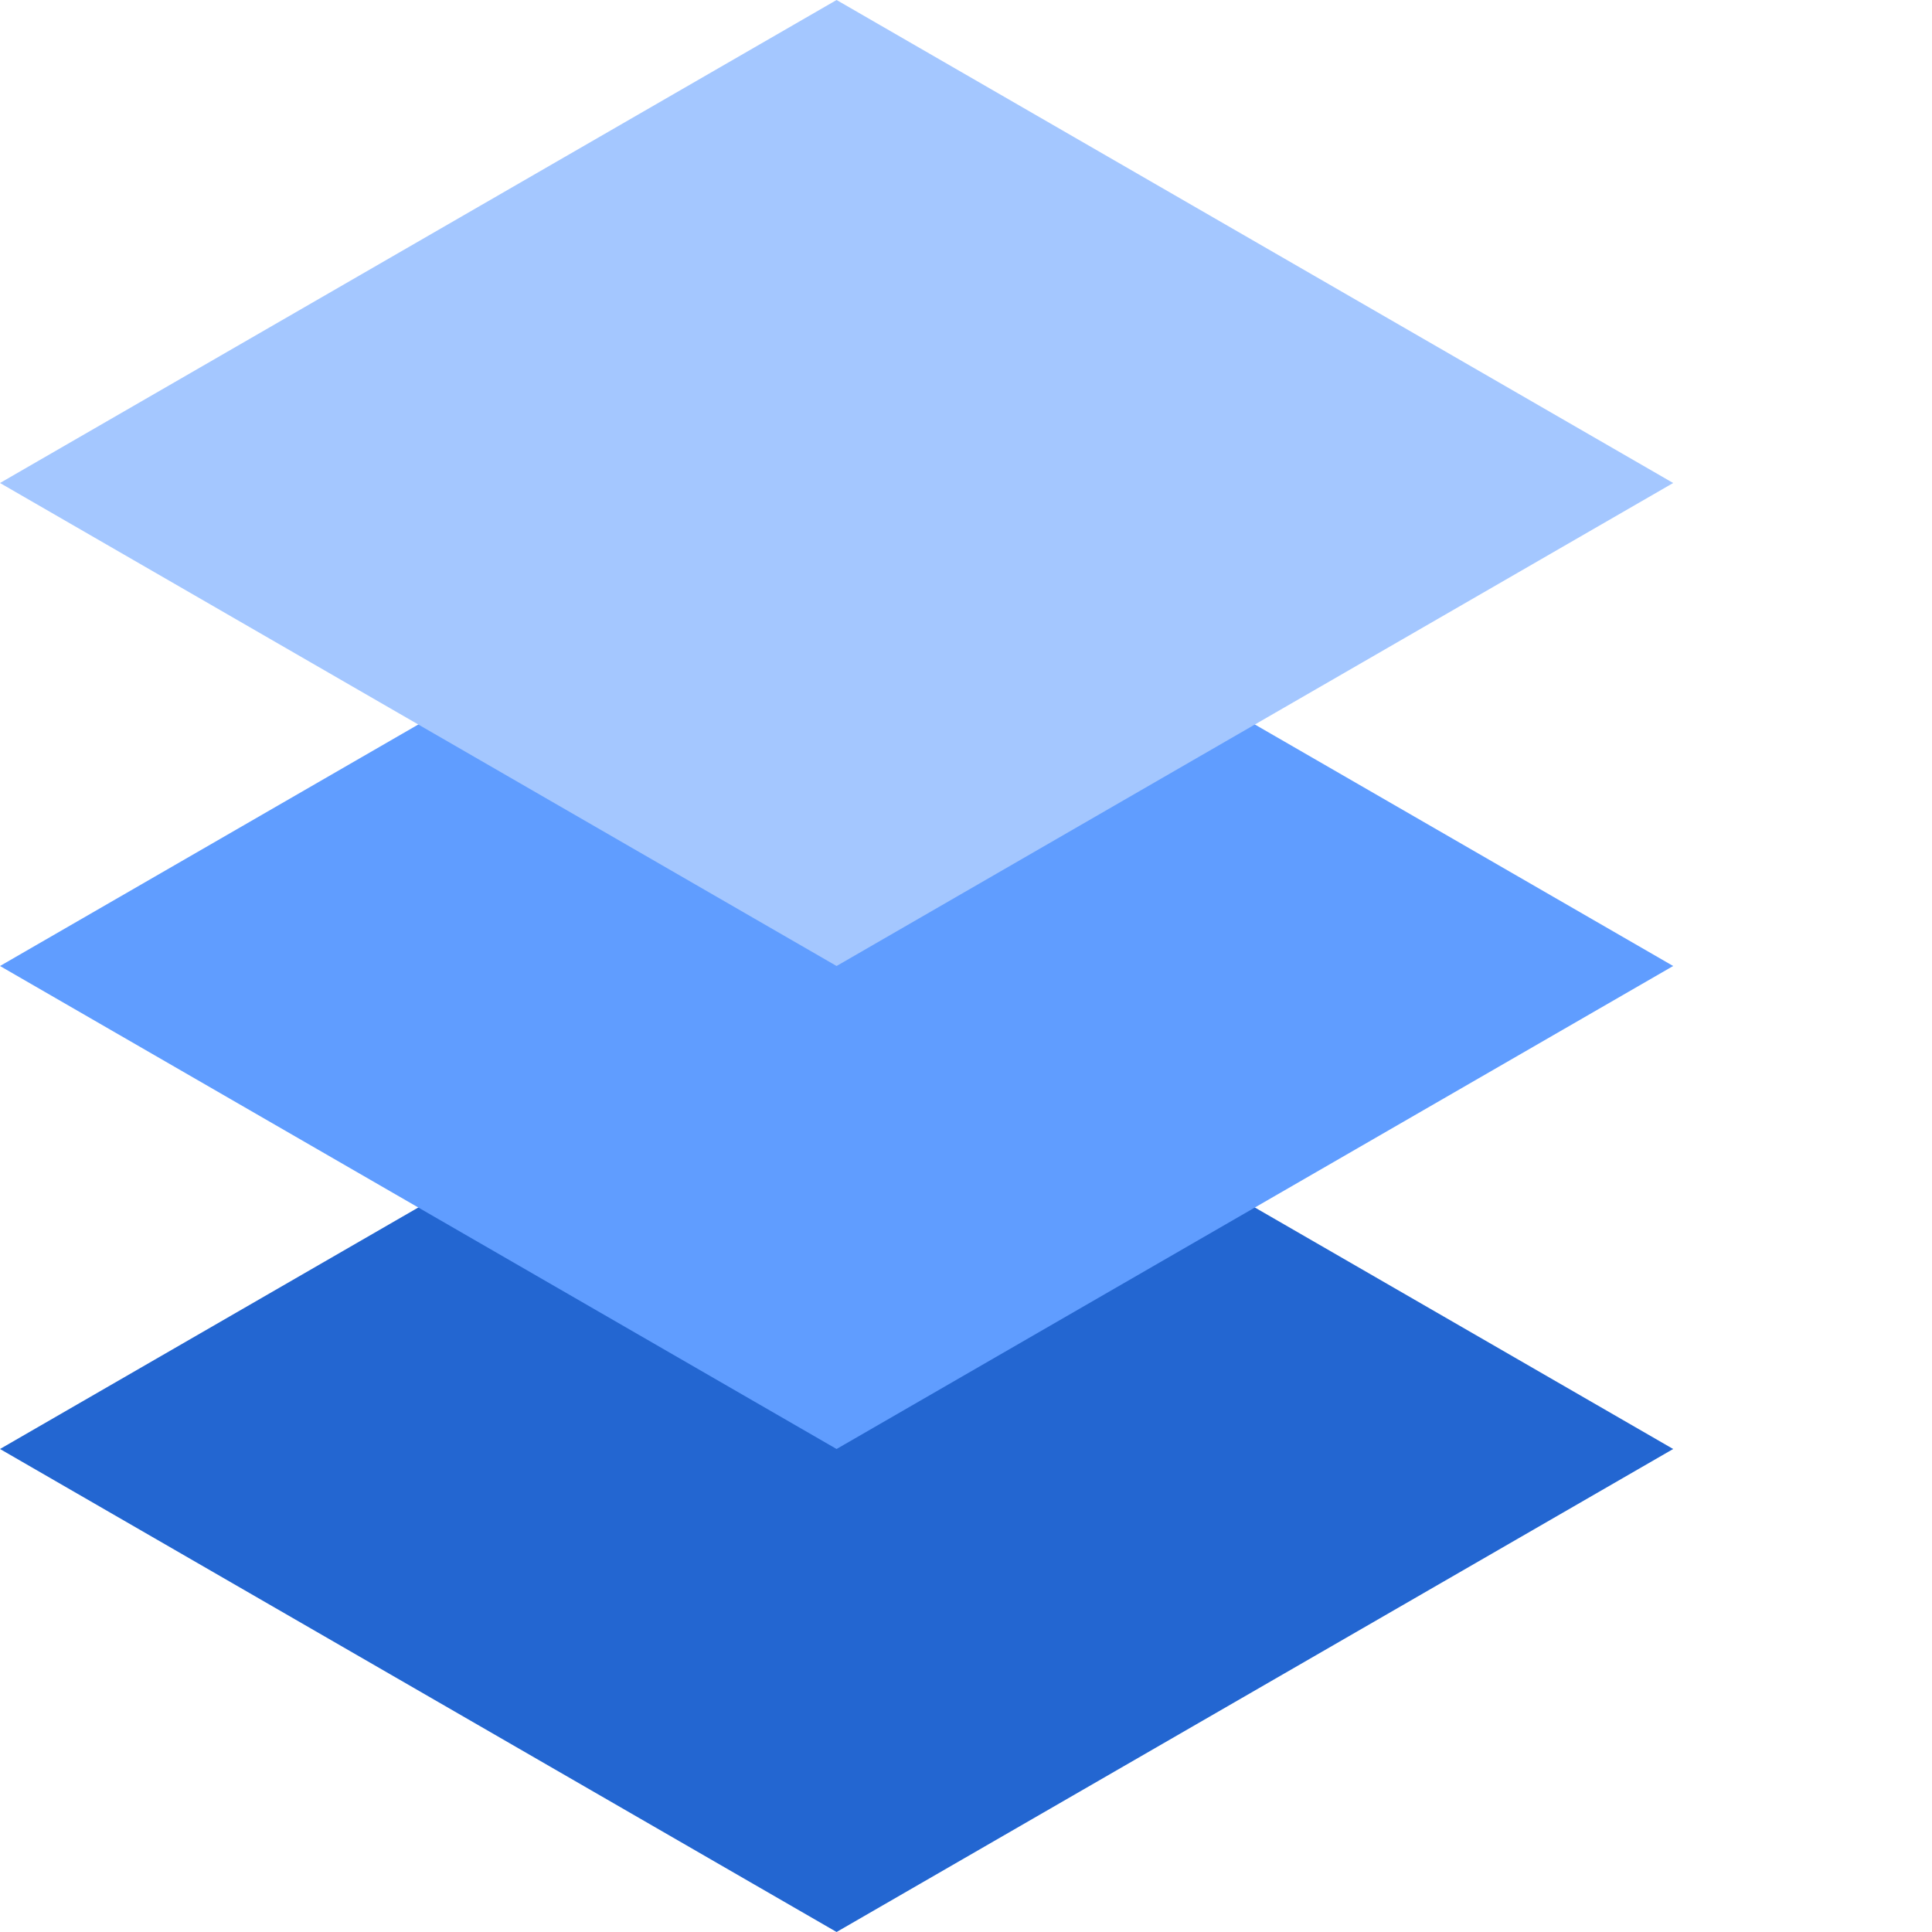
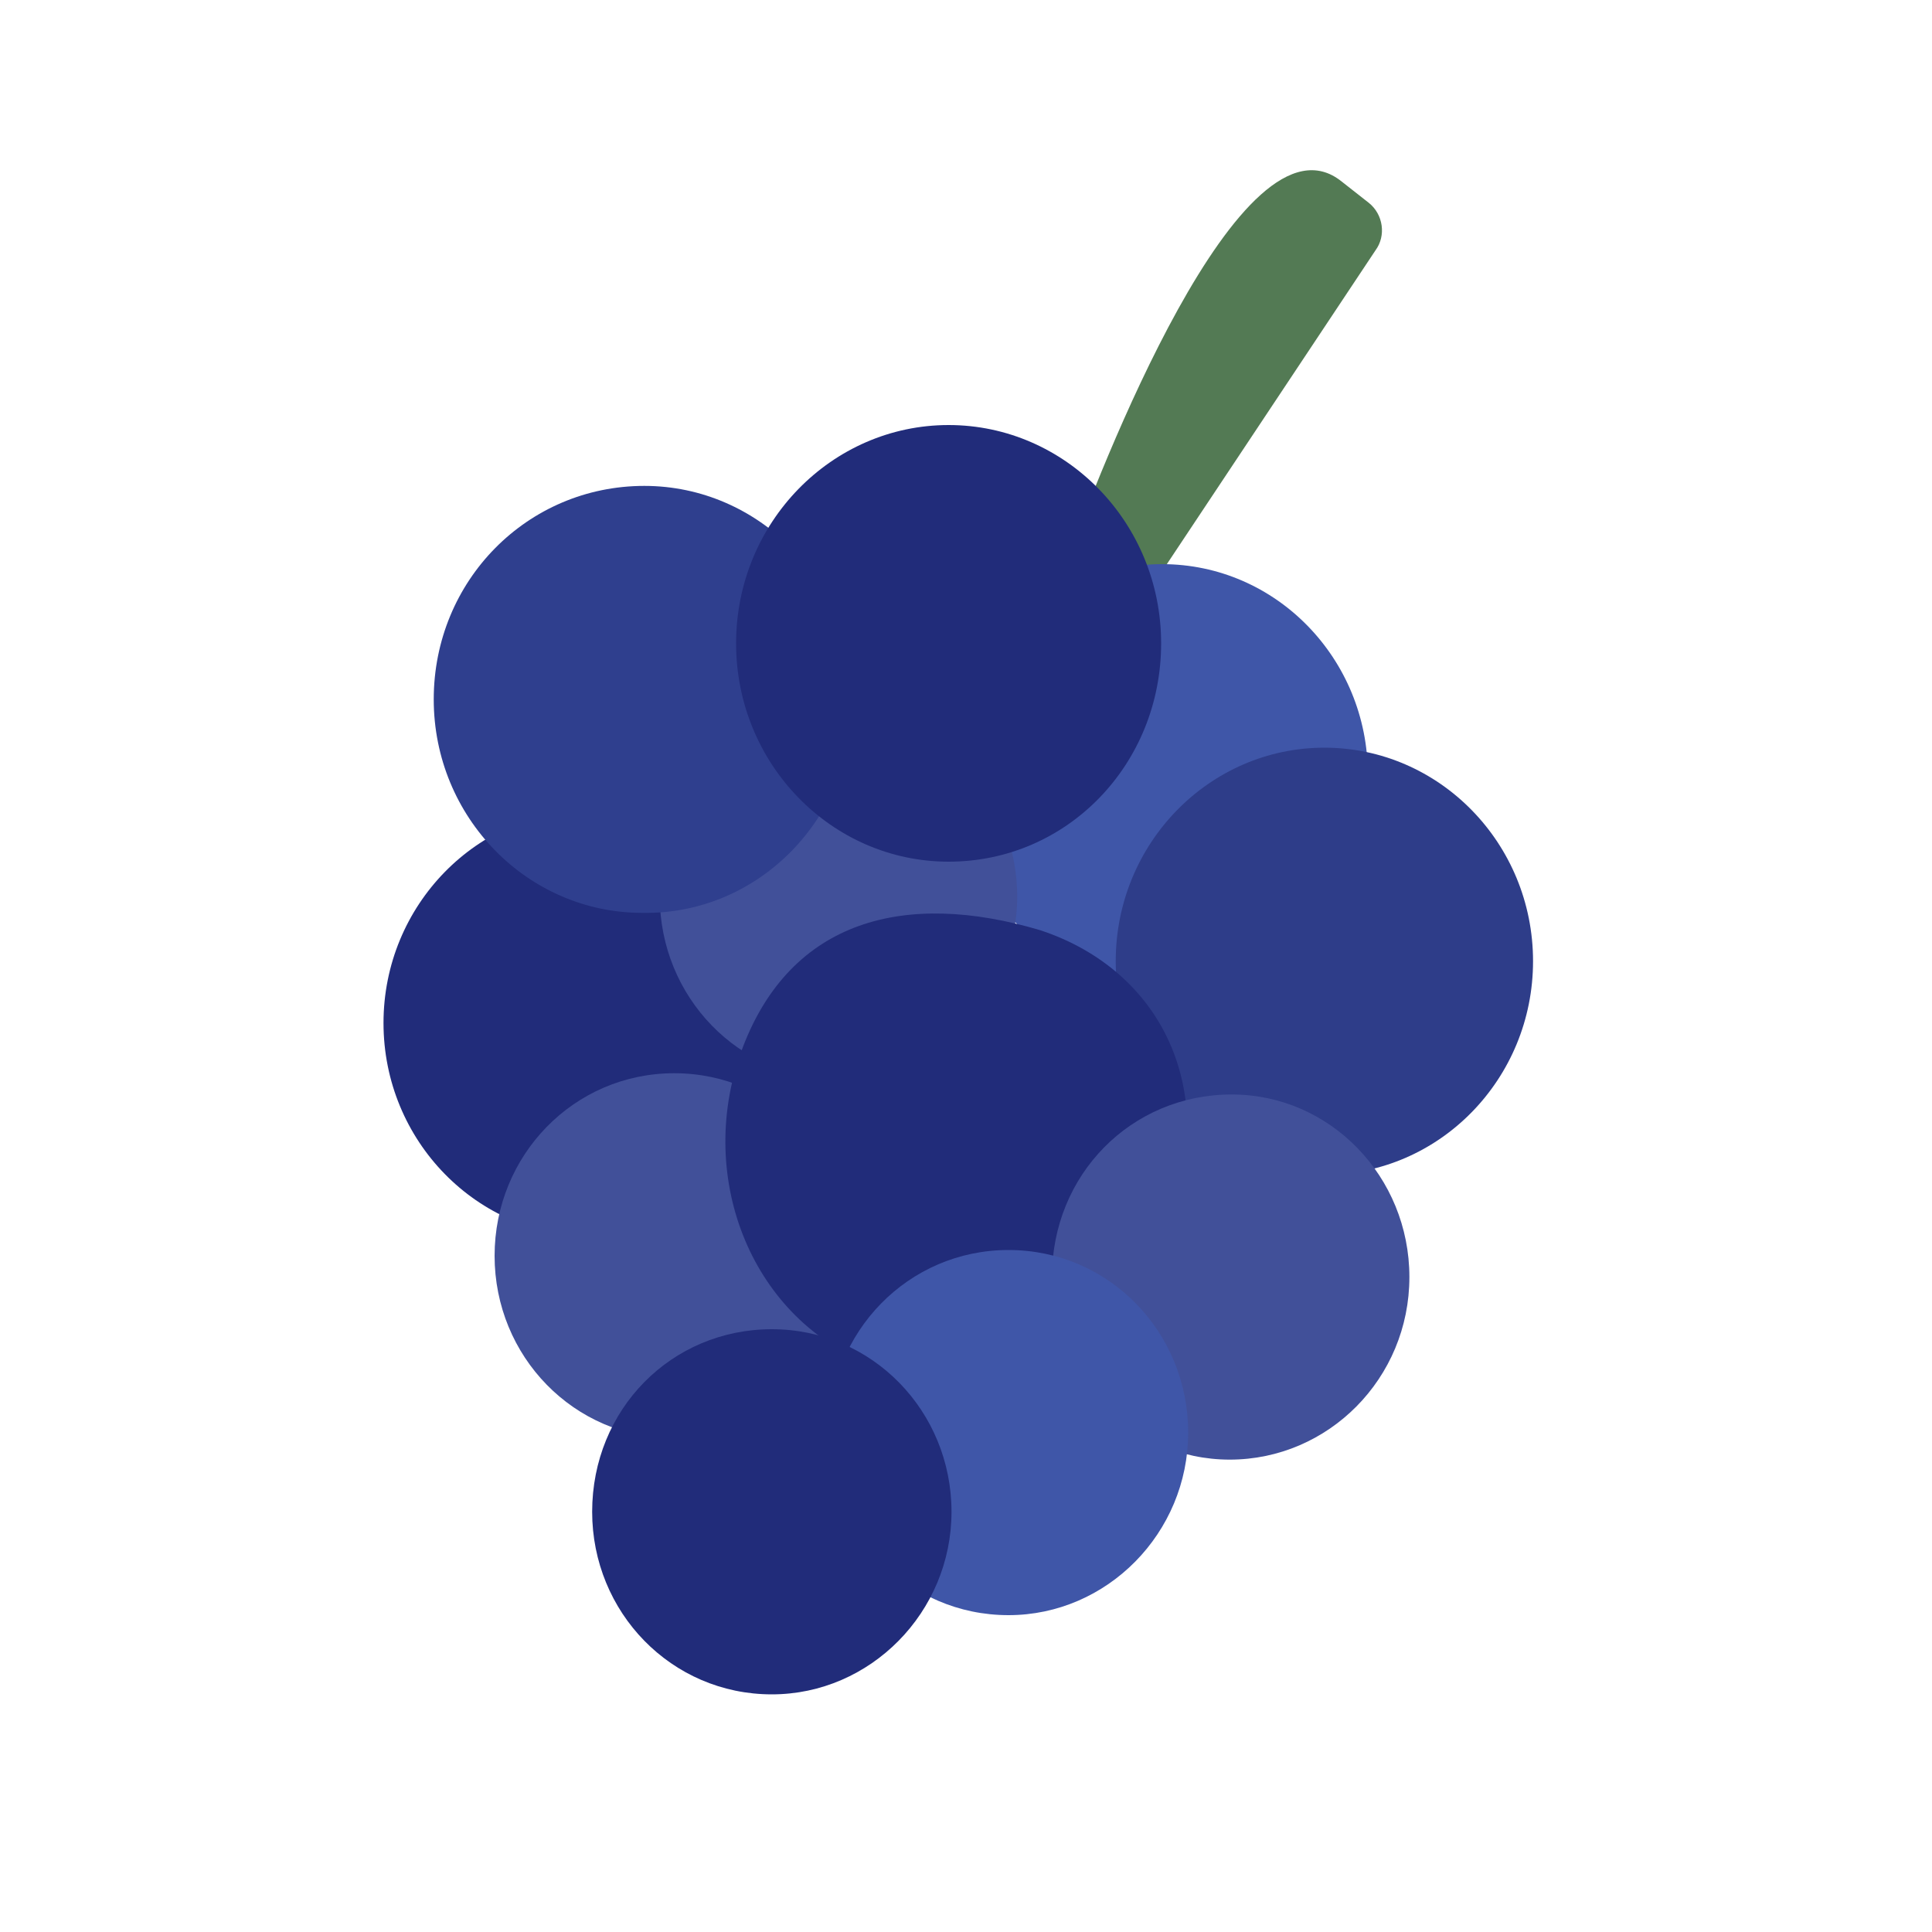
- <svg xmlns="http://www.w3.org/2000/svg" version="1.1" width="256" height="256" viewbox="0 0 949 256">
-   <path fill="#2366d1" d="M110.851 128L221.703 192L110.851 256L0 192Z" />
-   <path fill="#609dff" d="M110.851 64L221.703 128L110.851 192L0 128Z" />
-   <path fill="#a4c7ff" d="M110.851 0L221.703 64L110.851 128L0 64Z" />
+ <svg xmlns="http://www.w3.org/2000/svg" t="1678339848428" class="icon" viewBox="0 0 1024 1024" version="1.1" p-id="3099" width="200" height="200">
+   <path d="M567.808 315.392c-3.584-5.12-4.096-11.264-2.56-17.408 16.384-45.568 92.672-244.736 145.92-201.728l14.336 11.264c7.68 6.144 9.216 17.408 3.584 25.088l-125.952 189.44c-7.68 11.264-23.04 11.264-30.72 0l-4.608-6.656z" fill="#537A54" p-id="3100" />
+   <path d="M203.264 542.208c0 62.464 49.664 113.152 110.592 113.152s110.592-50.688 110.592-113.152-49.664-113.152-110.592-113.152-110.592 50.688-110.592 113.152z" fill="#212C7A" p-id="3101" />
+   <path d="M262.144 665.6c0 53.248 41.984 96.768 95.232 96.768 52.224 0 95.232-43.52 95.232-96.768s-41.984-96.768-95.232-96.768c-53.248 0-95.232 43.52-95.232 96.768z" fill="#415099" p-id="3102" />
+   <path d="M506.88 410.624c0 61.44 48.64 111.616 109.056 111.616s109.056-49.664 109.056-111.616c0-61.44-48.64-111.616-109.056-111.616S506.88 349.184 506.88 410.624z" fill="#3F56A8" p-id="3103" />
+   <path d="M349.696 475.136c0 53.248 41.984 96.768 94.208 96.768s95.232-43.008 95.232-96.768c0-53.248-41.984-96.768-95.232-96.768-51.2 0-94.208 43.52-94.208 96.768z" fill="#415099" p-id="3104" />
+   <path d="M591.36 509.44c0 62.464 49.664 113.152 110.592 113.152 60.928 0 110.592-50.688 110.592-113.152s-49.664-113.152-110.592-113.152c-60.928 0-110.592 50.688-110.592 113.152z" fill="#2E3D89" p-id="3105" />
+   <path d="M467.456 702.976c62.464 25.088 126.976 10.24 152.576-57.344 25.6-67.072-3.584-131.072-68.608-152.576-72.192-21.504-132.096-5.12-157.696 61.952s3.584 142.336 66.048 167.424l7.68-19.456z" fill="#212C7A" p-id="3106" />
+   <path d="M557.568 676.864c0 53.248 41.984 96.768 94.208 96.768s95.232-43.008 95.232-96.768c0-53.248-41.984-96.768-94.208-96.768-53.248 0-95.232 42.496-95.232 96.768z" fill="#415099" p-id="3107" />
+   <path d="M229.888 370.688c0 62.464 49.664 113.152 110.592 113.152 61.952 1.024 111.616-50.688 111.616-113.152s-49.664-113.152-110.592-113.152c-61.952 0-111.616 50.176-111.616 113.152z" fill="#2F3F8E" p-id="3108" />
+   <path d="M439.296 759.296c0 53.248 41.984 96.768 95.232 96.768 52.224 0 95.232-43.52 95.232-96.768s-41.984-96.768-95.232-96.768-95.232 43.52-95.232 96.768z" fill="#3F56A8" p-id="3109" />
+   <path d="M390.144 340.992c0 64 50.688 115.712 112.64 115.712 62.976 0 112.64-51.712 112.64-115.712S564.736 225.28 502.784 225.28s-112.64 51.712-112.64 115.712z m-76.288 460.288c0 53.248 41.984 96.768 95.232 96.768 52.224 0 95.232-43.52 95.232-96.768 0-53.248-41.984-96.768-95.232-96.768s-95.232 42.496-95.232 96.768z" fill="#212C7A" p-id="3110" />
</svg>
